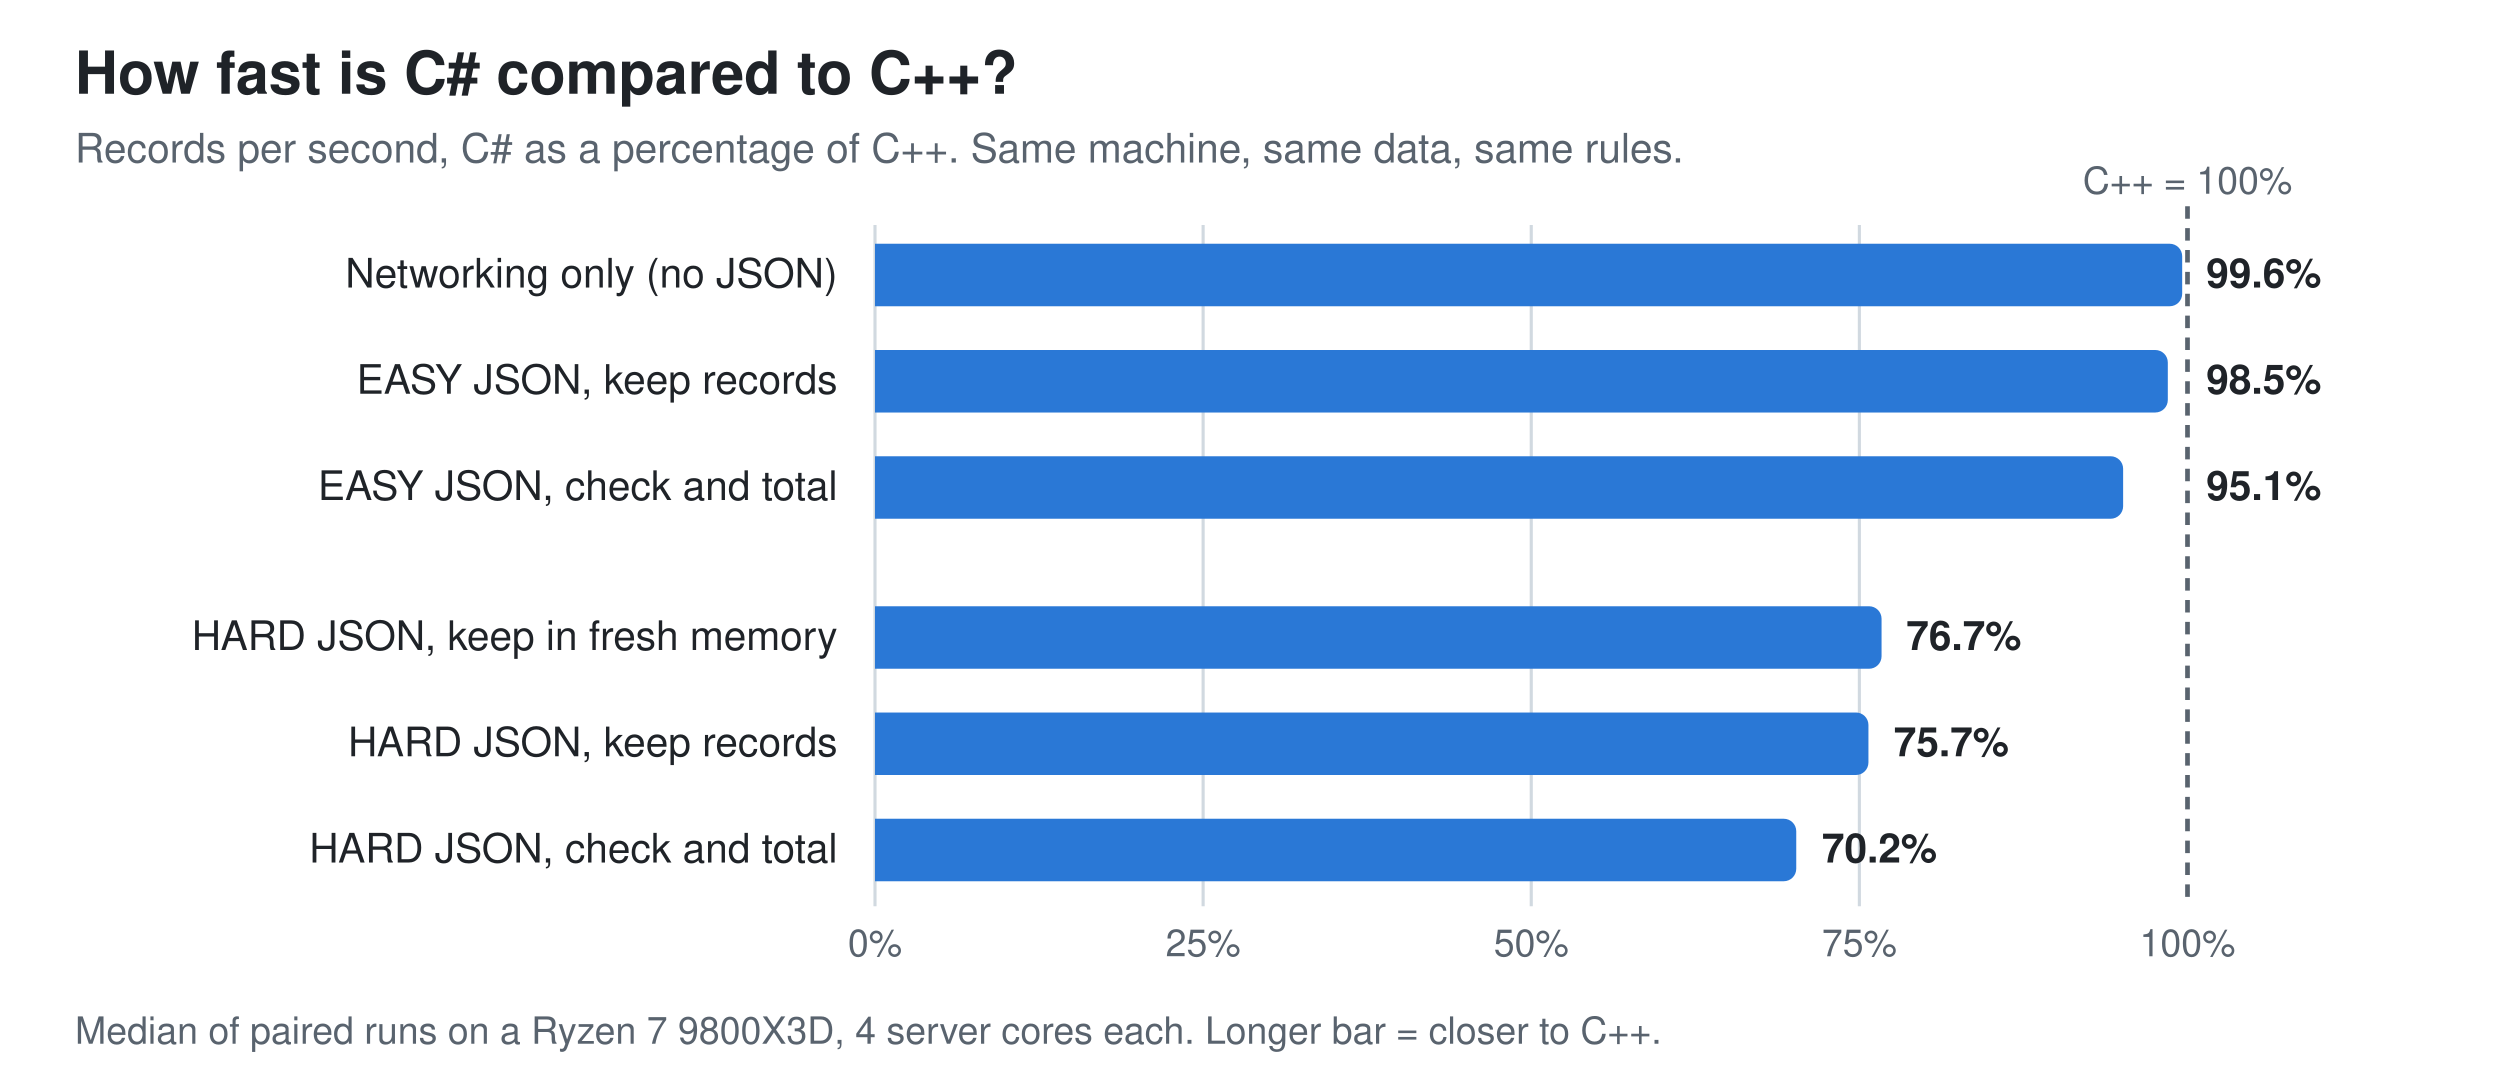
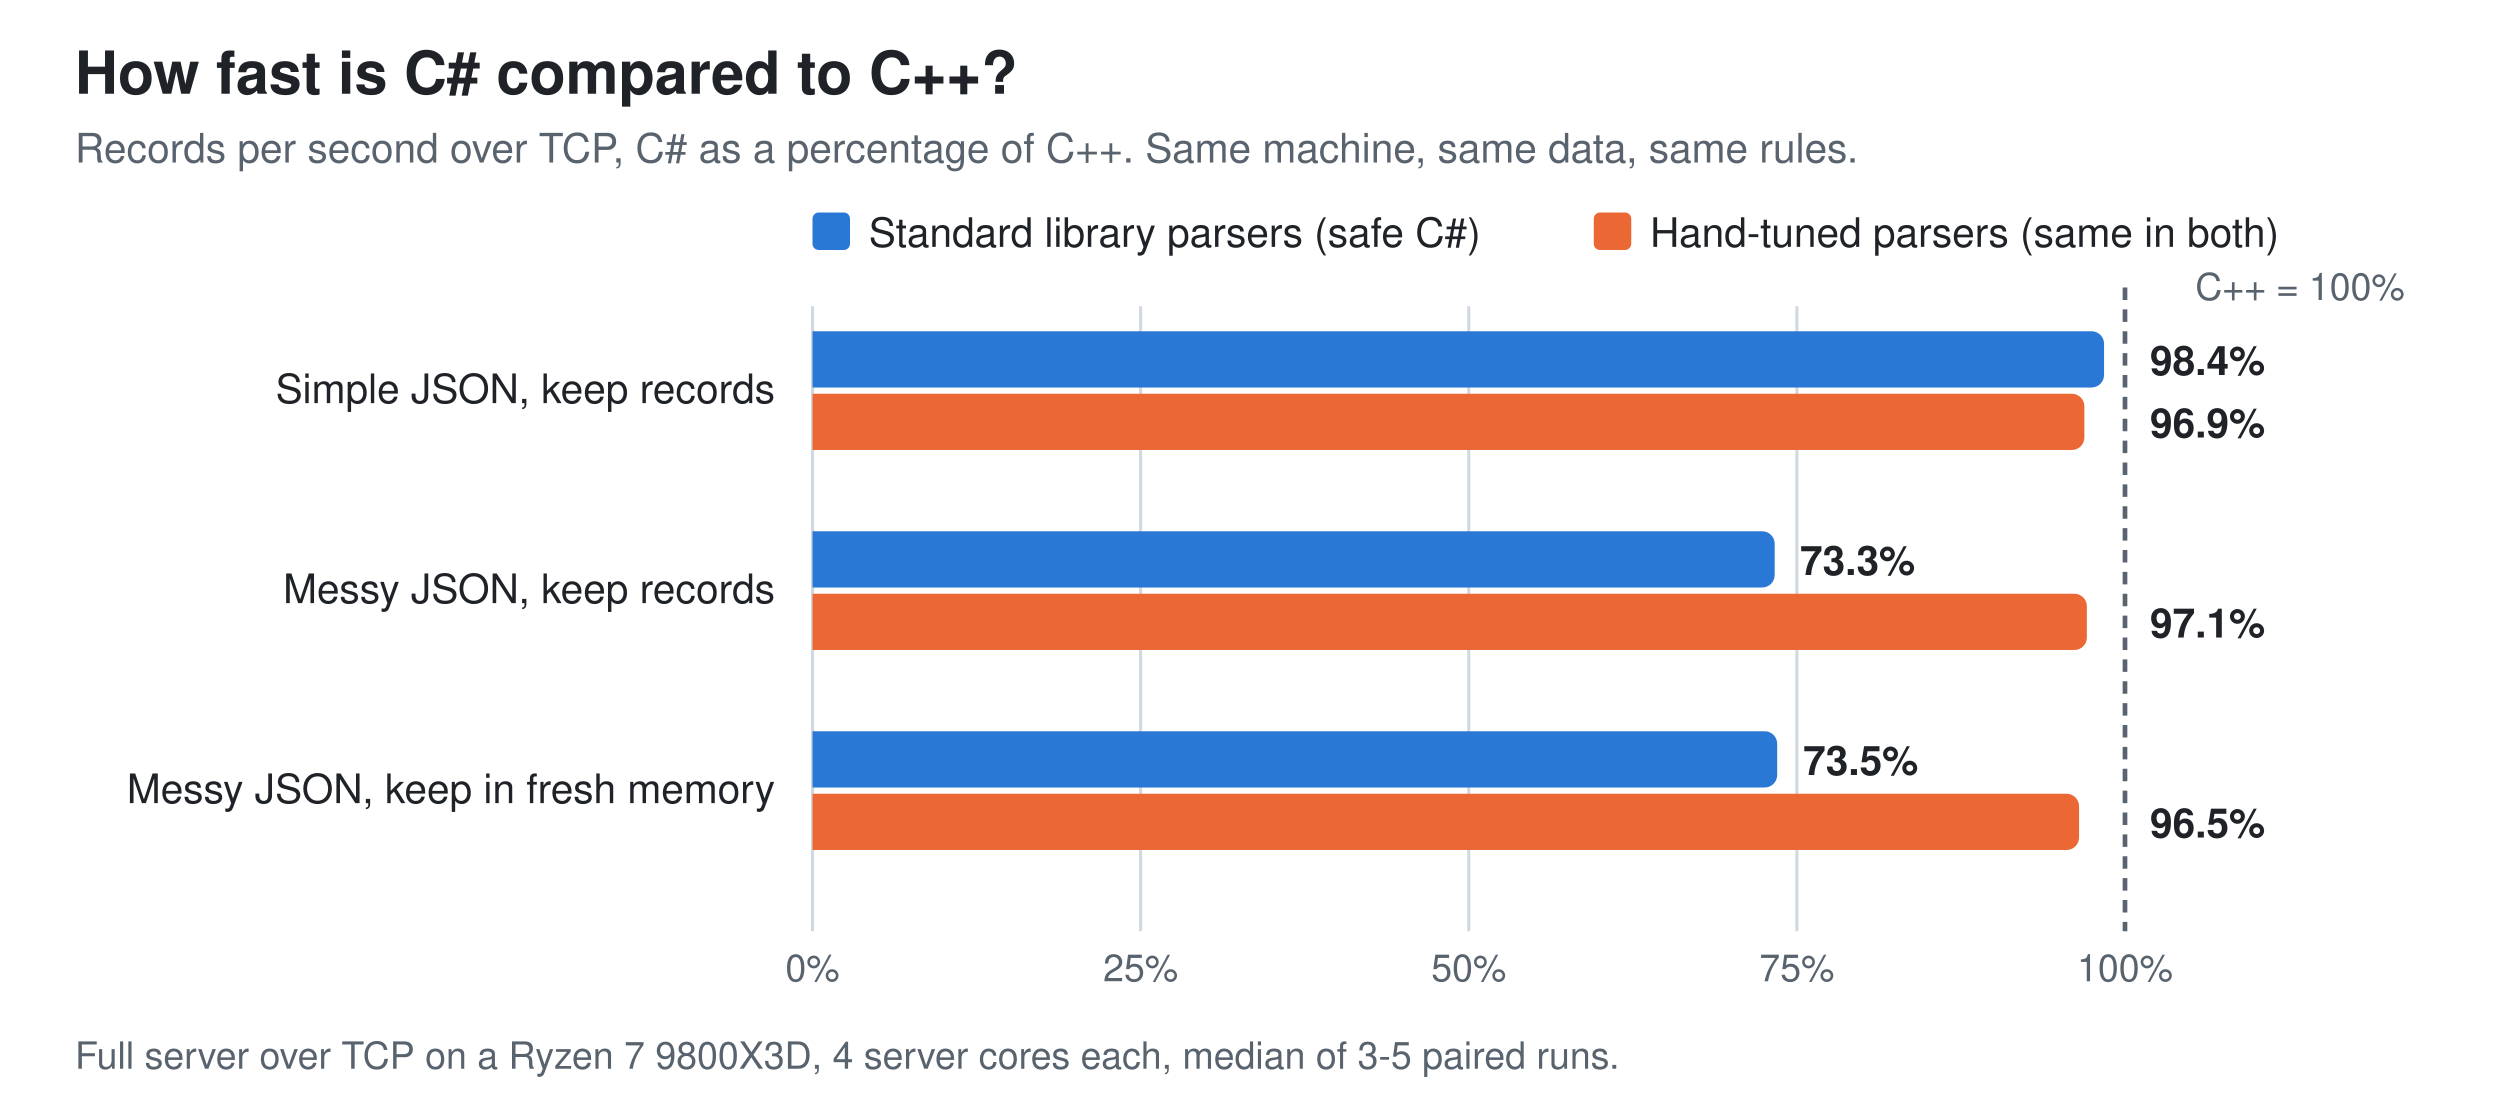
- <svg xmlns="http://www.w3.org/2000/svg" width="800" height="344" viewBox="0 0 800 344" role="img" aria-labelledby="title desc">
+ <svg xmlns="http://www.w3.org/2000/svg" width="800" height="356" viewBox="0 0 800 356" role="img" aria-labelledby="title desc">
  <style>
    text { font-family: -apple-system, BlinkMacSystemFont, "Segoe UI", Helvetica, Arial, sans-serif; }
    .t { fill: #1f2328; }
    .s { fill: #59636e; }
    .grid { stroke: #d1d9e0; stroke-width: 1; }
    .ref { stroke: #59636e; stroke-width: 1.5; stroke-dasharray: 4 3; }
-     .bar { fill: #2a78d6; }
+     .lib { fill: #2a78d6; }
+     .tuned { fill: #eb6834; }
    @media (prefers-color-scheme: dark) {
      .t { fill: #f0f6fc; }
      .s { fill: #9198a1; }
      .grid { stroke: #3d444d; }
      .ref { stroke: #9198a1; }
-       .bar { fill: #3987e5; }
+       .lib { fill: #3987e5; }
+       .tuned { fill: #d95926; }
    }
  </style>
  <text class="t" x="24" y="30" font-size="19" font-weight="600">How fast is C# compared to C++?</text>
-   <text class="s" x="24" y="52" font-size="13">Records per second, C# as a percentage of C++. Same machine, same data, same rules.</text>
-   <line class="grid" x1="280" y1="72" x2="280" y2="290" />
-   <line class="grid" x1="385" y1="72" x2="385" y2="290" />
-   <line class="grid" x1="490" y1="72" x2="490" y2="290" />
-   <line class="grid" x1="595" y1="72" x2="595" y2="290" />
-   <text class="s" x="280" y="306" font-size="12" text-anchor="middle">0%</text>
-   <text class="s" x="385" y="306" font-size="12" text-anchor="middle">25%</text>
-   <text class="s" x="490" y="306" font-size="12" text-anchor="middle">50%</text>
-   <text class="s" x="595" y="306" font-size="12" text-anchor="middle">75%</text>
-   <text class="s" x="700" y="306" font-size="12" text-anchor="middle">100%</text>
-   <text class="t" x="268" y="92" font-size="13" text-anchor="end">Networking only (no JSON)</text>
-   <path class="bar" d="M280,78 h414.3 a4,4 0 0 1 4,4 v12 a4,4 0 0 1 -4,4 h-414.3 z" />
-   <text class="t" x="706" y="92" font-size="13" font-weight="600">99.6%</text>
-   <text class="t" x="268" y="126" font-size="13" text-anchor="end">EASY JSON, keep records</text>
-   <path class="bar" d="M280,112 h409.7 a4,4 0 0 1 4,4 v12 a4,4 0 0 1 -4,4 h-409.7 z" />
-   <text class="t" x="706" y="126" font-size="13" font-weight="600">98.5%</text>
-   <text class="t" x="268" y="160" font-size="13" text-anchor="end">EASY JSON, check and total</text>
-   <path class="bar" d="M280,146 h395.4 a4,4 0 0 1 4,4 v12 a4,4 0 0 1 -4,4 h-395.4 z" />
-   <text class="t" x="706" y="160" font-size="13" font-weight="600">95.1%</text>
-   <text class="t" x="268" y="208" font-size="13" text-anchor="end">HARD JSON, keep in fresh memory</text>
-   <path class="bar" d="M280,194 h318.1 a4,4 0 0 1 4,4 v12 a4,4 0 0 1 -4,4 h-318.1 z" />
-   <text class="t" x="610" y="208" font-size="13" font-weight="600">76.7%</text>
-   <text class="t" x="268" y="242" font-size="13" text-anchor="end">HARD JSON, keep records</text>
-   <path class="bar" d="M280,228 h313.9 a4,4 0 0 1 4,4 v12 a4,4 0 0 1 -4,4 h-313.9 z" />
-   <text class="t" x="606" y="242" font-size="13" font-weight="600">75.7%</text>
-   <text class="t" x="268" y="276" font-size="13" text-anchor="end">HARD JSON, check and total</text>
-   <path class="bar" d="M280,262 h290.8 a4,4 0 0 1 4,4 v12 a4,4 0 0 1 -4,4 h-290.8 z" />
-   <text class="t" x="583" y="276" font-size="13" font-weight="600">70.2%</text>
-   <line class="ref" x1="700" y1="66" x2="700" y2="290" />
-   <text class="s" x="700" y="62" font-size="12" text-anchor="middle">C++ = 100%</text>
-   <text class="s" x="24" y="334" font-size="12">Median of paired runs on a Ryzen 7 9800X3D, 4 server cores each. Longer bar = closer to C++.</text>
+   <text class="s" x="24" y="52" font-size="13">Records per second over TCP, C# as a percentage of C++. Same machine, same data, same rules.</text>
+   <rect class="lib" x="260" y="68" width="12" height="12" rx="2" />
+   <text class="t" x="278" y="79" font-size="13">Standard library parsers (safe C#)</text>
+   <rect class="tuned" x="510" y="68" width="12" height="12" rx="2" />
+   <text class="t" x="528" y="79" font-size="13">Hand-tuned parsers (same in both)</text>
+   <line class="grid" x1="260" y1="98" x2="260" y2="298" />
+   <line class="grid" x1="365" y1="98" x2="365" y2="298" />
+   <line class="grid" x1="470" y1="98" x2="470" y2="298" />
+   <line class="grid" x1="575" y1="98" x2="575" y2="298" />
+   <text class="s" x="260" y="314" font-size="12" text-anchor="middle">0%</text>
+   <text class="s" x="365" y="314" font-size="12" text-anchor="middle">25%</text>
+   <text class="s" x="470" y="314" font-size="12" text-anchor="middle">50%</text>
+   <text class="s" x="575" y="314" font-size="12" text-anchor="middle">75%</text>
+   <text class="s" x="680" y="314" font-size="12" text-anchor="middle">100%</text>
+   <text class="t" x="248" y="129" font-size="13" text-anchor="end">Simple JSON, keep records</text>
+   <path class="lib" d="M260,106 h409.3 a4,4 0 0 1 4,4 v10 a4,4 0 0 1 -4,4 h-409.3 z" />
+   <text class="t" x="688" y="120" font-size="13" font-weight="600">98.4%</text>
+   <path class="tuned" d="M260,126 h403 a4,4 0 0 1 4,4 v10 a4,4 0 0 1 -4,4 h-403 z" />
+   <text class="t" x="688" y="140" font-size="13" font-weight="600">96.9%</text>
+   <text class="t" x="248" y="193" font-size="13" text-anchor="end">Messy JSON, keep records</text>
+   <path class="lib" d="M260,170 h303.9 a4,4 0 0 1 4,4 v10 a4,4 0 0 1 -4,4 h-303.9 z" />
+   <text class="t" x="576" y="184" font-size="13" font-weight="600">73.3%</text>
+   <path class="tuned" d="M260,190 h403.8 a4,4 0 0 1 4,4 v10 a4,4 0 0 1 -4,4 h-403.8 z" />
+   <text class="t" x="688" y="204" font-size="13" font-weight="600">97.1%</text>
+   <text class="t" x="248" y="257" font-size="13" text-anchor="end">Messy JSON, keep in fresh memory</text>
+   <path class="lib" d="M260,234 h304.7 a4,4 0 0 1 4,4 v10 a4,4 0 0 1 -4,4 h-304.7 z" />
+   <text class="t" x="577" y="248" font-size="13" font-weight="600">73.5%</text>
+   <path class="tuned" d="M260,254 h401.3 a4,4 0 0 1 4,4 v10 a4,4 0 0 1 -4,4 h-401.3 z" />
+   <text class="t" x="688" y="268" font-size="13" font-weight="600">96.5%</text>
+   <line class="ref" x1="680" y1="92" x2="680" y2="298" />
+   <text class="s" x="736" y="96" font-size="12" text-anchor="middle">C++ = 100%</text>
+   <text class="s" x="24" y="342" font-size="12">Full server over TCP on a Ryzen 7 9800X3D, 4 server cores each, median of 3-5 paired runs.</text>
</svg>
